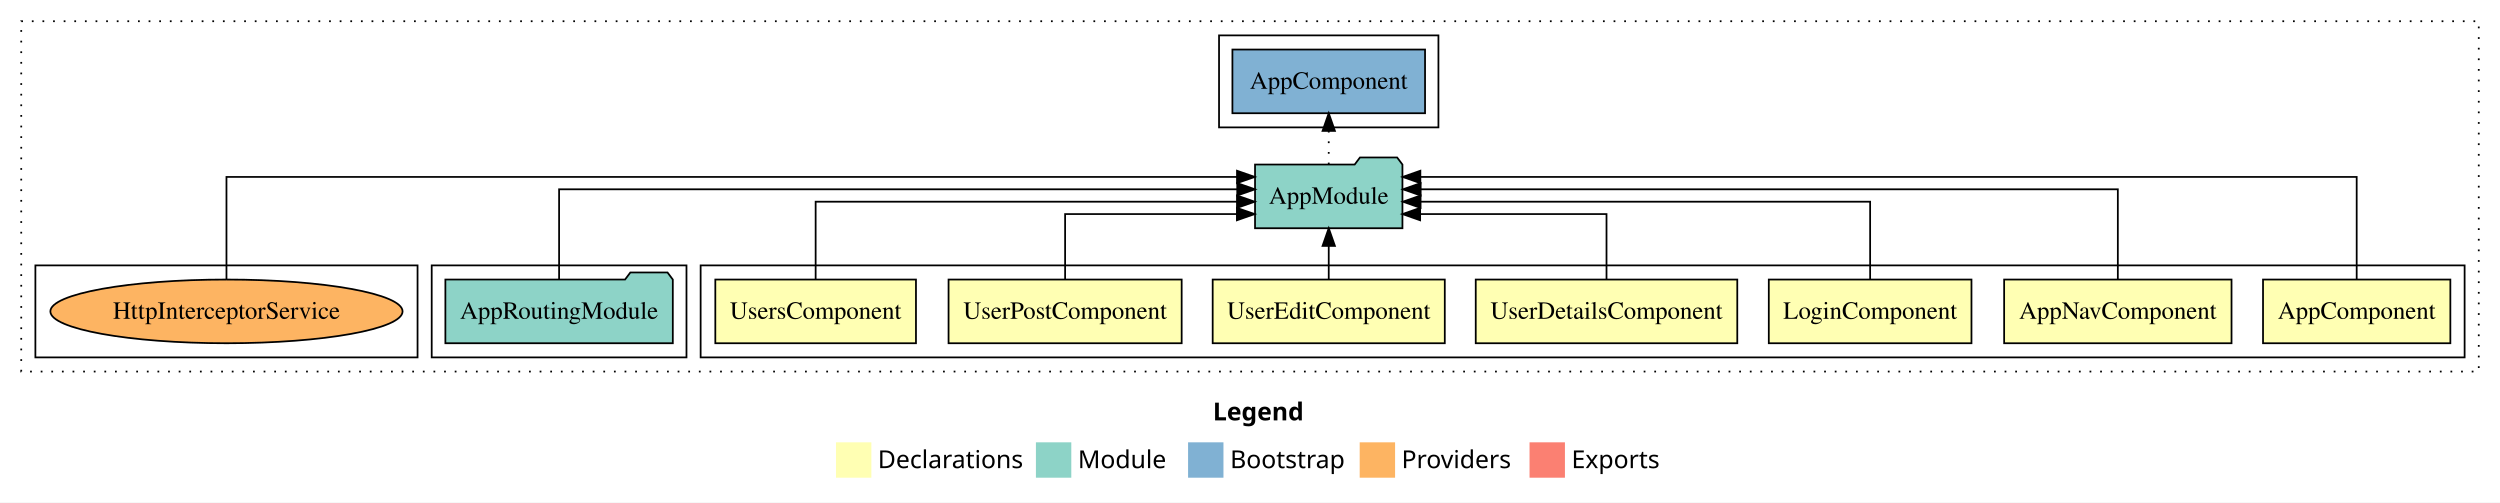
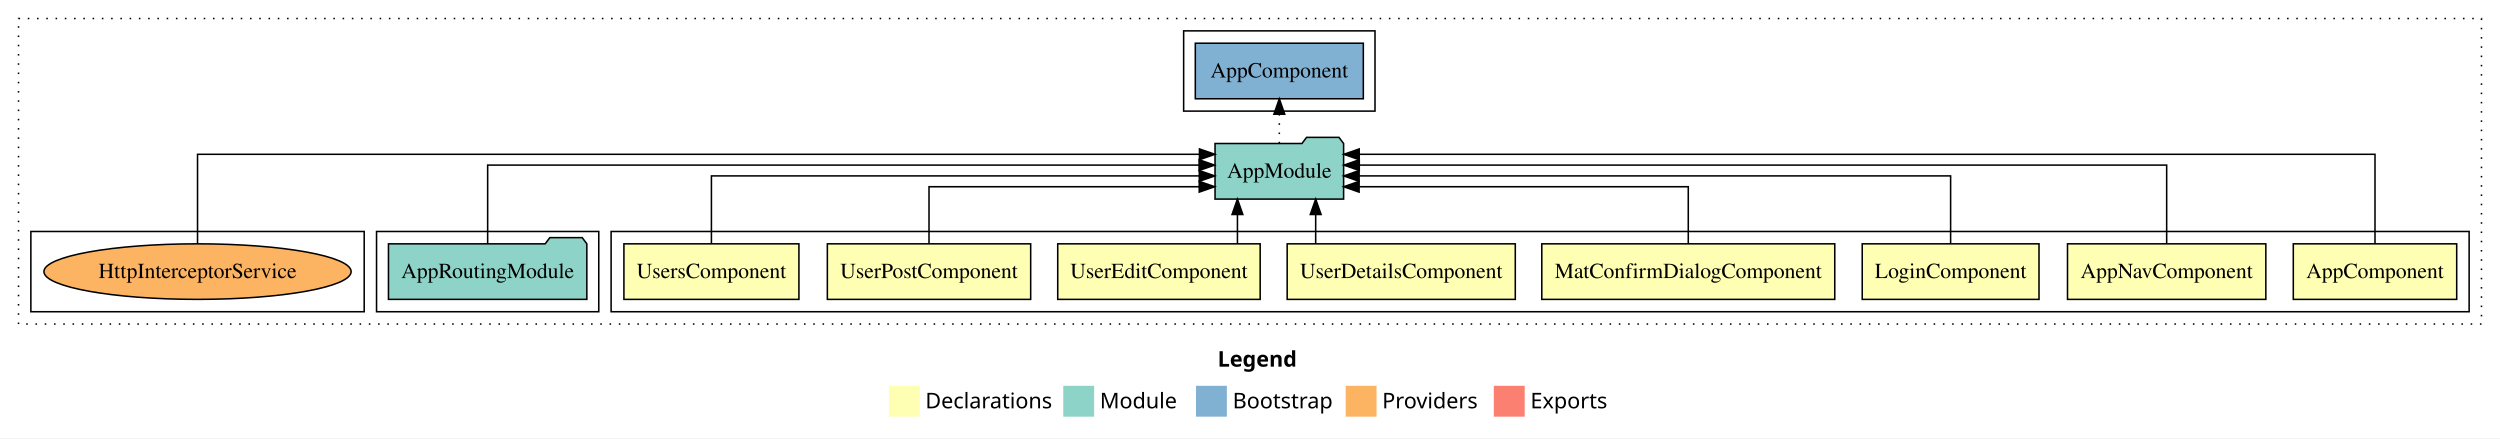
- <svg xmlns="http://www.w3.org/2000/svg" width="1413pt" height="284pt" viewBox="0.00 0.00 1413.00 284.00">
+ <svg xmlns="http://www.w3.org/2000/svg" width="1620pt" height="284pt" viewBox="0.00 0.00 1620.00 284.00">
  <g id="graph0" class="graph" transform="scale(1 1) rotate(0) translate(4 280)">
-     <polygon fill="#ffffff" stroke="transparent" points="-4,4 -4,-280 1409,-280 1409,4 -4,4" />
-     <text text-anchor="start" x="681.509" y="-42.4" font-family="sans-serif" font-weight="bold" font-size="14.00" fill="#000000">Legend</text>
-     <polygon fill="#ffffb3" stroke="transparent" points="468.5,-10 468.5,-30 488.5,-30 488.5,-10 468.5,-10" />
-     <text text-anchor="start" x="492.129" y="-15.4" font-family="sans-serif" font-size="14.00" fill="#000000">  Declarations</text>
-     <polygon fill="#8dd3c7" stroke="transparent" points="581.5,-10 581.5,-30 601.5,-30 601.5,-10 581.5,-10" />
-     <text text-anchor="start" x="605.225" y="-15.4" font-family="sans-serif" font-size="14.00" fill="#000000">  Module</text>
-     <polygon fill="#80b1d3" stroke="transparent" points="667.5,-10 667.5,-30 687.5,-30 687.5,-10 667.5,-10" />
-     <text text-anchor="start" x="691.281" y="-15.4" font-family="sans-serif" font-size="14.00" fill="#000000">  Bootstrap</text>
-     <polygon fill="#fdb462" stroke="transparent" points="764.5,-10 764.5,-30 784.5,-30 784.5,-10 764.5,-10" />
-     <text text-anchor="start" x="788.173" y="-15.4" font-family="sans-serif" font-size="14.00" fill="#000000">  Providers</text>
-     <polygon fill="#fb8072" stroke="transparent" points="860.5,-10 860.5,-30 880.5,-30 880.5,-10 860.5,-10" />
-     <text text-anchor="start" x="884.226" y="-15.4" font-family="sans-serif" font-size="14.00" fill="#000000">  Exports</text>
+     <polygon fill="#ffffff" stroke="transparent" points="-4,4 -4,-280 1616,-280 1616,4 -4,4" />
+     <text text-anchor="start" x="785.009" y="-42.4" font-family="sans-serif" font-weight="bold" font-size="14.00" fill="#000000">Legend</text>
+     <polygon fill="#ffffb3" stroke="transparent" points="572,-10 572,-30 592,-30 592,-10 572,-10" />
+     <text text-anchor="start" x="595.629" y="-15.4" font-family="sans-serif" font-size="14.00" fill="#000000">  Declarations</text>
+     <polygon fill="#8dd3c7" stroke="transparent" points="685,-10 685,-30 705,-30 705,-10 685,-10" />
+     <text text-anchor="start" x="708.725" y="-15.4" font-family="sans-serif" font-size="14.00" fill="#000000">  Module</text>
+     <polygon fill="#80b1d3" stroke="transparent" points="771,-10 771,-30 791,-30 791,-10 771,-10" />
+     <text text-anchor="start" x="794.781" y="-15.4" font-family="sans-serif" font-size="14.00" fill="#000000">  Bootstrap</text>
+     <polygon fill="#fdb462" stroke="transparent" points="868,-10 868,-30 888,-30 888,-10 868,-10" />
+     <text text-anchor="start" x="891.673" y="-15.4" font-family="sans-serif" font-size="14.00" fill="#000000">  Providers</text>
+     <polygon fill="#fb8072" stroke="transparent" points="964,-10 964,-30 984,-30 984,-10 964,-10" />
+     <text text-anchor="start" x="987.726" y="-15.4" font-family="sans-serif" font-size="14.00" fill="#000000">  Exports</text>
    <g id="clust1" class="cluster">
-       <polygon fill="none" stroke="#000000" stroke-dasharray="1,5" points="8,-70 8,-268 1397,-268 1397,-70 8,-70" />
+       <polygon fill="none" stroke="#000000" stroke-dasharray="1,5" points="8,-70 8,-268 1604,-268 1604,-70 8,-70" />
    </g>
    <g id="clust2" class="cluster">
-       <polygon fill="none" stroke="#000000" points="392,-78 392,-130 1389,-130 1389,-78 392,-78" />
+       <polygon fill="none" stroke="#000000" points="392,-78 392,-130 1596,-130 1596,-78 392,-78" />
    </g>
-     <g id="clust10" class="cluster">
+     <g id="clust11" class="cluster">
      <polygon fill="none" stroke="#000000" points="240,-78 240,-130 384,-130 384,-78 240,-78" />
    </g>
-     <g id="clust12" class="cluster">
-       <polygon fill="none" stroke="#000000" points="685,-208 685,-260 809,-260 809,-208 685,-208" />
+     <g id="clust13" class="cluster">
+       <polygon fill="none" stroke="#000000" points="763,-208 763,-260 887,-260 887,-208 763,-208" />
    </g>
-     <g id="clust13" class="cluster">
+     <g id="clust14" class="cluster">
      <polygon fill="none" stroke="#000000" points="16,-78 16,-130 232,-130 232,-78 16,-78" />
    </g>
    <g id="node1" class="node">
-       <polygon fill="#ffffb3" stroke="#000000" points="1380.94,-122 1275.06,-122 1275.06,-86 1380.94,-86 1380.94,-122" />
-       <text text-anchor="middle" x="1328" y="-99.8" font-family="Times,serif" font-size="14.00" fill="#000000">AppComponent</text>
+       <polygon fill="#ffffb3" stroke="#000000" points="1587.94,-122 1482.06,-122 1482.06,-86 1587.94,-86 1587.94,-122" />
+       <text text-anchor="middle" x="1535" y="-99.8" font-family="Times,serif" font-size="14.00" fill="#000000">AppComponent</text>
    </g>
-     <g id="node8" class="node">
-       <polygon fill="#8dd3c7" stroke="#000000" points="788.657,-187 785.657,-191 764.657,-191 761.657,-187 705.343,-187 705.343,-151 788.657,-151 788.657,-187" />
-       <text text-anchor="middle" x="747" y="-164.8" font-family="Times,serif" font-size="14.00" fill="#000000">AppModule</text>
+     <g id="node9" class="node">
+       <polygon fill="#8dd3c7" stroke="#000000" points="866.657,-187 863.657,-191 842.657,-191 839.657,-187 783.343,-187 783.343,-151 866.657,-151 866.657,-187" />
+       <text text-anchor="middle" x="825" y="-164.8" font-family="Times,serif" font-size="14.00" fill="#000000">AppModule</text>
    </g>
    <g id="edge1" class="edge">
-       <path fill="none" stroke="#000000" d="M1328,-122.011C1328,-144.485 1328,-180 1328,-180 1328,-180 798.784,-180 798.784,-180" />
-       <polygon fill="#000000" stroke="#000000" points="798.784,-176.5 788.784,-180 798.784,-183.5 798.784,-176.5" />
+       <path fill="none" stroke="#000000" d="M1535,-122.011C1535,-144.485 1535,-180 1535,-180 1535,-180 876.763,-180 876.763,-180" />
+       <polygon fill="#000000" stroke="#000000" points="876.763,-176.5 866.763,-180 876.763,-183.5 876.763,-176.5" />
    </g>
    <g id="node2" class="node">
-       <polygon fill="#ffffb3" stroke="#000000" points="1257.26,-122 1128.74,-122 1128.74,-86 1257.26,-86 1257.26,-122" />
-       <text text-anchor="middle" x="1193" y="-99.8" font-family="Times,serif" font-size="14.00" fill="#000000">AppNavComponent</text>
+       <polygon fill="#ffffb3" stroke="#000000" points="1464.26,-122 1335.74,-122 1335.74,-86 1464.26,-86 1464.26,-122" />
+       <text text-anchor="middle" x="1400" y="-99.8" font-family="Times,serif" font-size="14.00" fill="#000000">AppNavComponent</text>
    </g>
    <g id="edge2" class="edge">
-       <path fill="none" stroke="#000000" d="M1193,-122.129C1193,-142.572 1193,-173 1193,-173 1193,-173 798.959,-173 798.959,-173" />
-       <polygon fill="#000000" stroke="#000000" points="798.959,-169.5 788.959,-173 798.959,-176.5 798.959,-169.5" />
+       <path fill="none" stroke="#000000" d="M1400,-122.129C1400,-142.572 1400,-173 1400,-173 1400,-173 876.816,-173 876.816,-173" />
+       <polygon fill="#000000" stroke="#000000" points="876.816,-169.5 866.816,-173 876.816,-176.5 876.816,-169.5" />
    </g>
    <g id="node3" class="node">
-       <polygon fill="#ffffb3" stroke="#000000" points="1110.276,-122 995.724,-122 995.724,-86 1110.276,-86 1110.276,-122" />
-       <text text-anchor="middle" x="1053" y="-99.8" font-family="Times,serif" font-size="14.00" fill="#000000">LoginComponent</text>
+       <polygon fill="#ffffb3" stroke="#000000" points="1317.276,-122 1202.724,-122 1202.724,-86 1317.276,-86 1317.276,-122" />
+       <text text-anchor="middle" x="1260" y="-99.8" font-family="Times,serif" font-size="14.00" fill="#000000">LoginComponent</text>
    </g>
    <g id="edge3" class="edge">
-       <path fill="none" stroke="#000000" d="M1053,-122.267C1053,-140.555 1053,-166 1053,-166 1053,-166 798.906,-166 798.906,-166" />
-       <polygon fill="#000000" stroke="#000000" points="798.906,-162.5 788.906,-166 798.906,-169.5 798.906,-162.5" />
+       <path fill="none" stroke="#000000" d="M1260,-122.267C1260,-140.555 1260,-166 1260,-166 1260,-166 876.71,-166 876.71,-166" />
+       <polygon fill="#000000" stroke="#000000" points="876.71,-162.5 866.71,-166 876.71,-169.5 876.71,-162.5" />
    </g>
    <g id="node4" class="node">
+       <polygon fill="#ffffb3" stroke="#000000" points="1184.924,-122 995.076,-122 995.076,-86 1184.924,-86 1184.924,-122" />
+       <text text-anchor="middle" x="1090" y="-99.8" font-family="Times,serif" font-size="14.00" fill="#000000">MatConfirmDialogComponent</text>
+     </g>
+     <g id="edge4" class="edge">
+       <path fill="none" stroke="#000000" d="M1090,-122.009C1090,-138.049 1090,-159 1090,-159 1090,-159 876.698,-159 876.698,-159" />
+       <polygon fill="#000000" stroke="#000000" points="876.698,-155.5 866.698,-159 876.698,-162.5 876.698,-155.5" />
+     </g>
+     <g id="node5" class="node">
      <polygon fill="#ffffb3" stroke="#000000" points="977.912,-122 830.088,-122 830.088,-86 977.912,-86 977.912,-122" />
      <text text-anchor="middle" x="904" y="-99.8" font-family="Times,serif" font-size="14.00" fill="#000000">UserDetailsComponent</text>
    </g>
-     <g id="edge4" class="edge">
-       <path fill="none" stroke="#000000" d="M904,-122.009C904,-138.049 904,-159 904,-159 904,-159 798.661,-159 798.661,-159" />
-       <polygon fill="#000000" stroke="#000000" points="798.661,-155.5 788.661,-159 798.661,-162.5 798.661,-155.5" />
+     <g id="edge5" class="edge">
+       <path fill="none" stroke="#000000" d="M848.561,-122.106C848.561,-122.106 848.561,-140.991 848.561,-140.991" />
+       <polygon fill="#000000" stroke="#000000" points="845.061,-140.991 848.561,-150.991 852.061,-140.991 845.061,-140.991" />
    </g>
-     <g id="node5" class="node">
+     <g id="node6" class="node">
      <polygon fill="#ffffb3" stroke="#000000" points="812.593,-122 681.407,-122 681.407,-86 812.593,-86 812.593,-122" />
      <text text-anchor="middle" x="747" y="-99.8" font-family="Times,serif" font-size="14.00" fill="#000000">UserEditComponent</text>
    </g>
-     <g id="edge5" class="edge">
-       <path fill="none" stroke="#000000" d="M747,-122.106C747,-122.106 747,-140.991 747,-140.991" />
-       <polygon fill="#000000" stroke="#000000" points="743.5,-140.991 747,-150.991 750.5,-140.991 743.5,-140.991" />
+     <g id="edge6" class="edge">
+       <path fill="none" stroke="#000000" d="M797.859,-122.106C797.859,-122.106 797.859,-140.991 797.859,-140.991" />
+       <polygon fill="#000000" stroke="#000000" points="794.359,-140.991 797.859,-150.991 801.359,-140.991 794.359,-140.991" />
    </g>
-     <g id="node6" class="node">
+     <g id="node7" class="node">
      <polygon fill="#ffffb3" stroke="#000000" points="663.877,-122 532.123,-122 532.123,-86 663.877,-86 663.877,-122" />
      <text text-anchor="middle" x="598" y="-99.8" font-family="Times,serif" font-size="14.00" fill="#000000">UserPostComponent</text>
    </g>
-     <g id="edge6" class="edge">
-       <path fill="none" stroke="#000000" d="M598,-122.009C598,-138.049 598,-159 598,-159 598,-159 695.099,-159 695.099,-159" />
-       <polygon fill="#000000" stroke="#000000" points="695.099,-162.5 705.099,-159 695.099,-155.5 695.099,-162.5" />
+     <g id="edge7" class="edge">
+       <path fill="none" stroke="#000000" d="M598,-122.009C598,-138.049 598,-159 598,-159 598,-159 773.1,-159 773.1,-159" />
+       <polygon fill="#000000" stroke="#000000" points="773.1,-162.5 783.1,-159 773.1,-155.5 773.1,-162.5" />
    </g>
-     <g id="node7" class="node">
+     <g id="node8" class="node">
      <polygon fill="#ffffb3" stroke="#000000" points="513.704,-122 400.296,-122 400.296,-86 513.704,-86 513.704,-122" />
      <text text-anchor="middle" x="457" y="-99.8" font-family="Times,serif" font-size="14.00" fill="#000000">UsersComponent</text>
    </g>
-     <g id="edge7" class="edge">
-       <path fill="none" stroke="#000000" d="M457,-122.267C457,-140.555 457,-166 457,-166 457,-166 695.141,-166 695.141,-166" />
-       <polygon fill="#000000" stroke="#000000" points="695.141,-169.5 705.141,-166 695.141,-162.5 695.141,-169.5" />
+     <g id="edge8" class="edge">
+       <path fill="none" stroke="#000000" d="M457,-122.267C457,-140.555 457,-166 457,-166 457,-166 773.144,-166 773.144,-166" />
+       <polygon fill="#000000" stroke="#000000" points="773.144,-169.5 783.144,-166 773.144,-162.5 773.144,-169.5" />
+     </g>
+     <g id="node11" class="node">
+       <polygon fill="#80b1d3" stroke="#000000" points="879.439,-252 770.561,-252 770.561,-216 879.439,-216 879.439,-252" />
+       <text text-anchor="middle" x="825" y="-229.8" font-family="Times,serif" font-size="14.00" fill="#000000">AppComponent </text>
+     </g>
+     <g id="edge10" class="edge">
+       <path fill="none" stroke="#000000" stroke-dasharray="1,5" d="M825,-187.106C825,-187.106 825,-205.991 825,-205.991" />
+       <polygon fill="#000000" stroke="#000000" points="821.5,-205.991 825,-215.991 828.5,-205.991 821.5,-205.991" />
    </g>
    <g id="node10" class="node">
-       <polygon fill="#80b1d3" stroke="#000000" points="801.439,-252 692.561,-252 692.561,-216 801.439,-216 801.439,-252" />
-       <text text-anchor="middle" x="747" y="-229.8" font-family="Times,serif" font-size="14.00" fill="#000000">AppComponent </text>
-     </g>
-     <g id="edge9" class="edge">
-       <path fill="none" stroke="#000000" stroke-dasharray="1,5" d="M747,-187.106C747,-187.106 747,-205.991 747,-205.991" />
-       <polygon fill="#000000" stroke="#000000" points="743.5,-205.991 747,-215.991 750.5,-205.991 743.5,-205.991" />
-     </g>
-     <g id="node9" class="node">
      <polygon fill="#8dd3c7" stroke="#000000" points="376.274,-122 373.274,-126 352.274,-126 349.274,-122 247.726,-122 247.726,-86 376.274,-86 376.274,-122" />
      <text text-anchor="middle" x="312" y="-99.8" font-family="Times,serif" font-size="14.00" fill="#000000">AppRoutingModule</text>
    </g>
-     <g id="edge8" class="edge">
-       <path fill="none" stroke="#000000" d="M312,-122.129C312,-142.572 312,-173 312,-173 312,-173 695.29,-173 695.29,-173" />
-       <polygon fill="#000000" stroke="#000000" points="695.29,-176.5 705.29,-173 695.29,-169.5 695.29,-176.5" />
+     <g id="edge9" class="edge">
+       <path fill="none" stroke="#000000" d="M312,-122.129C312,-142.572 312,-173 312,-173 312,-173 773.019,-173 773.019,-173" />
+       <polygon fill="#000000" stroke="#000000" points="773.019,-176.5 783.019,-173 773.019,-169.5 773.019,-176.5" />
    </g>
-     <g id="node11" class="node">
+     <g id="node12" class="node">
      <ellipse fill="#fdb462" stroke="#000000" cx="124" cy="-104" rx="99.533" ry="18" />
      <text text-anchor="middle" x="124" y="-99.8" font-family="Times,serif" font-size="14.00" fill="#000000">HttpInterceptorService</text>
    </g>
-     <g id="edge10" class="edge">
-       <path fill="none" stroke="#000000" d="M124,-122.011C124,-144.485 124,-180 124,-180 124,-180 695.156,-180 695.156,-180" />
-       <polygon fill="#000000" stroke="#000000" points="695.156,-183.5 705.156,-180 695.156,-176.5 695.156,-183.5" />
+     <g id="edge11" class="edge">
+       <path fill="none" stroke="#000000" d="M124,-122.011C124,-144.485 124,-180 124,-180 124,-180 773.249,-180 773.249,-180" />
+       <polygon fill="#000000" stroke="#000000" points="773.249,-183.5 783.249,-180 773.249,-176.5 773.249,-183.5" />
    </g>
  </g>
</svg>
